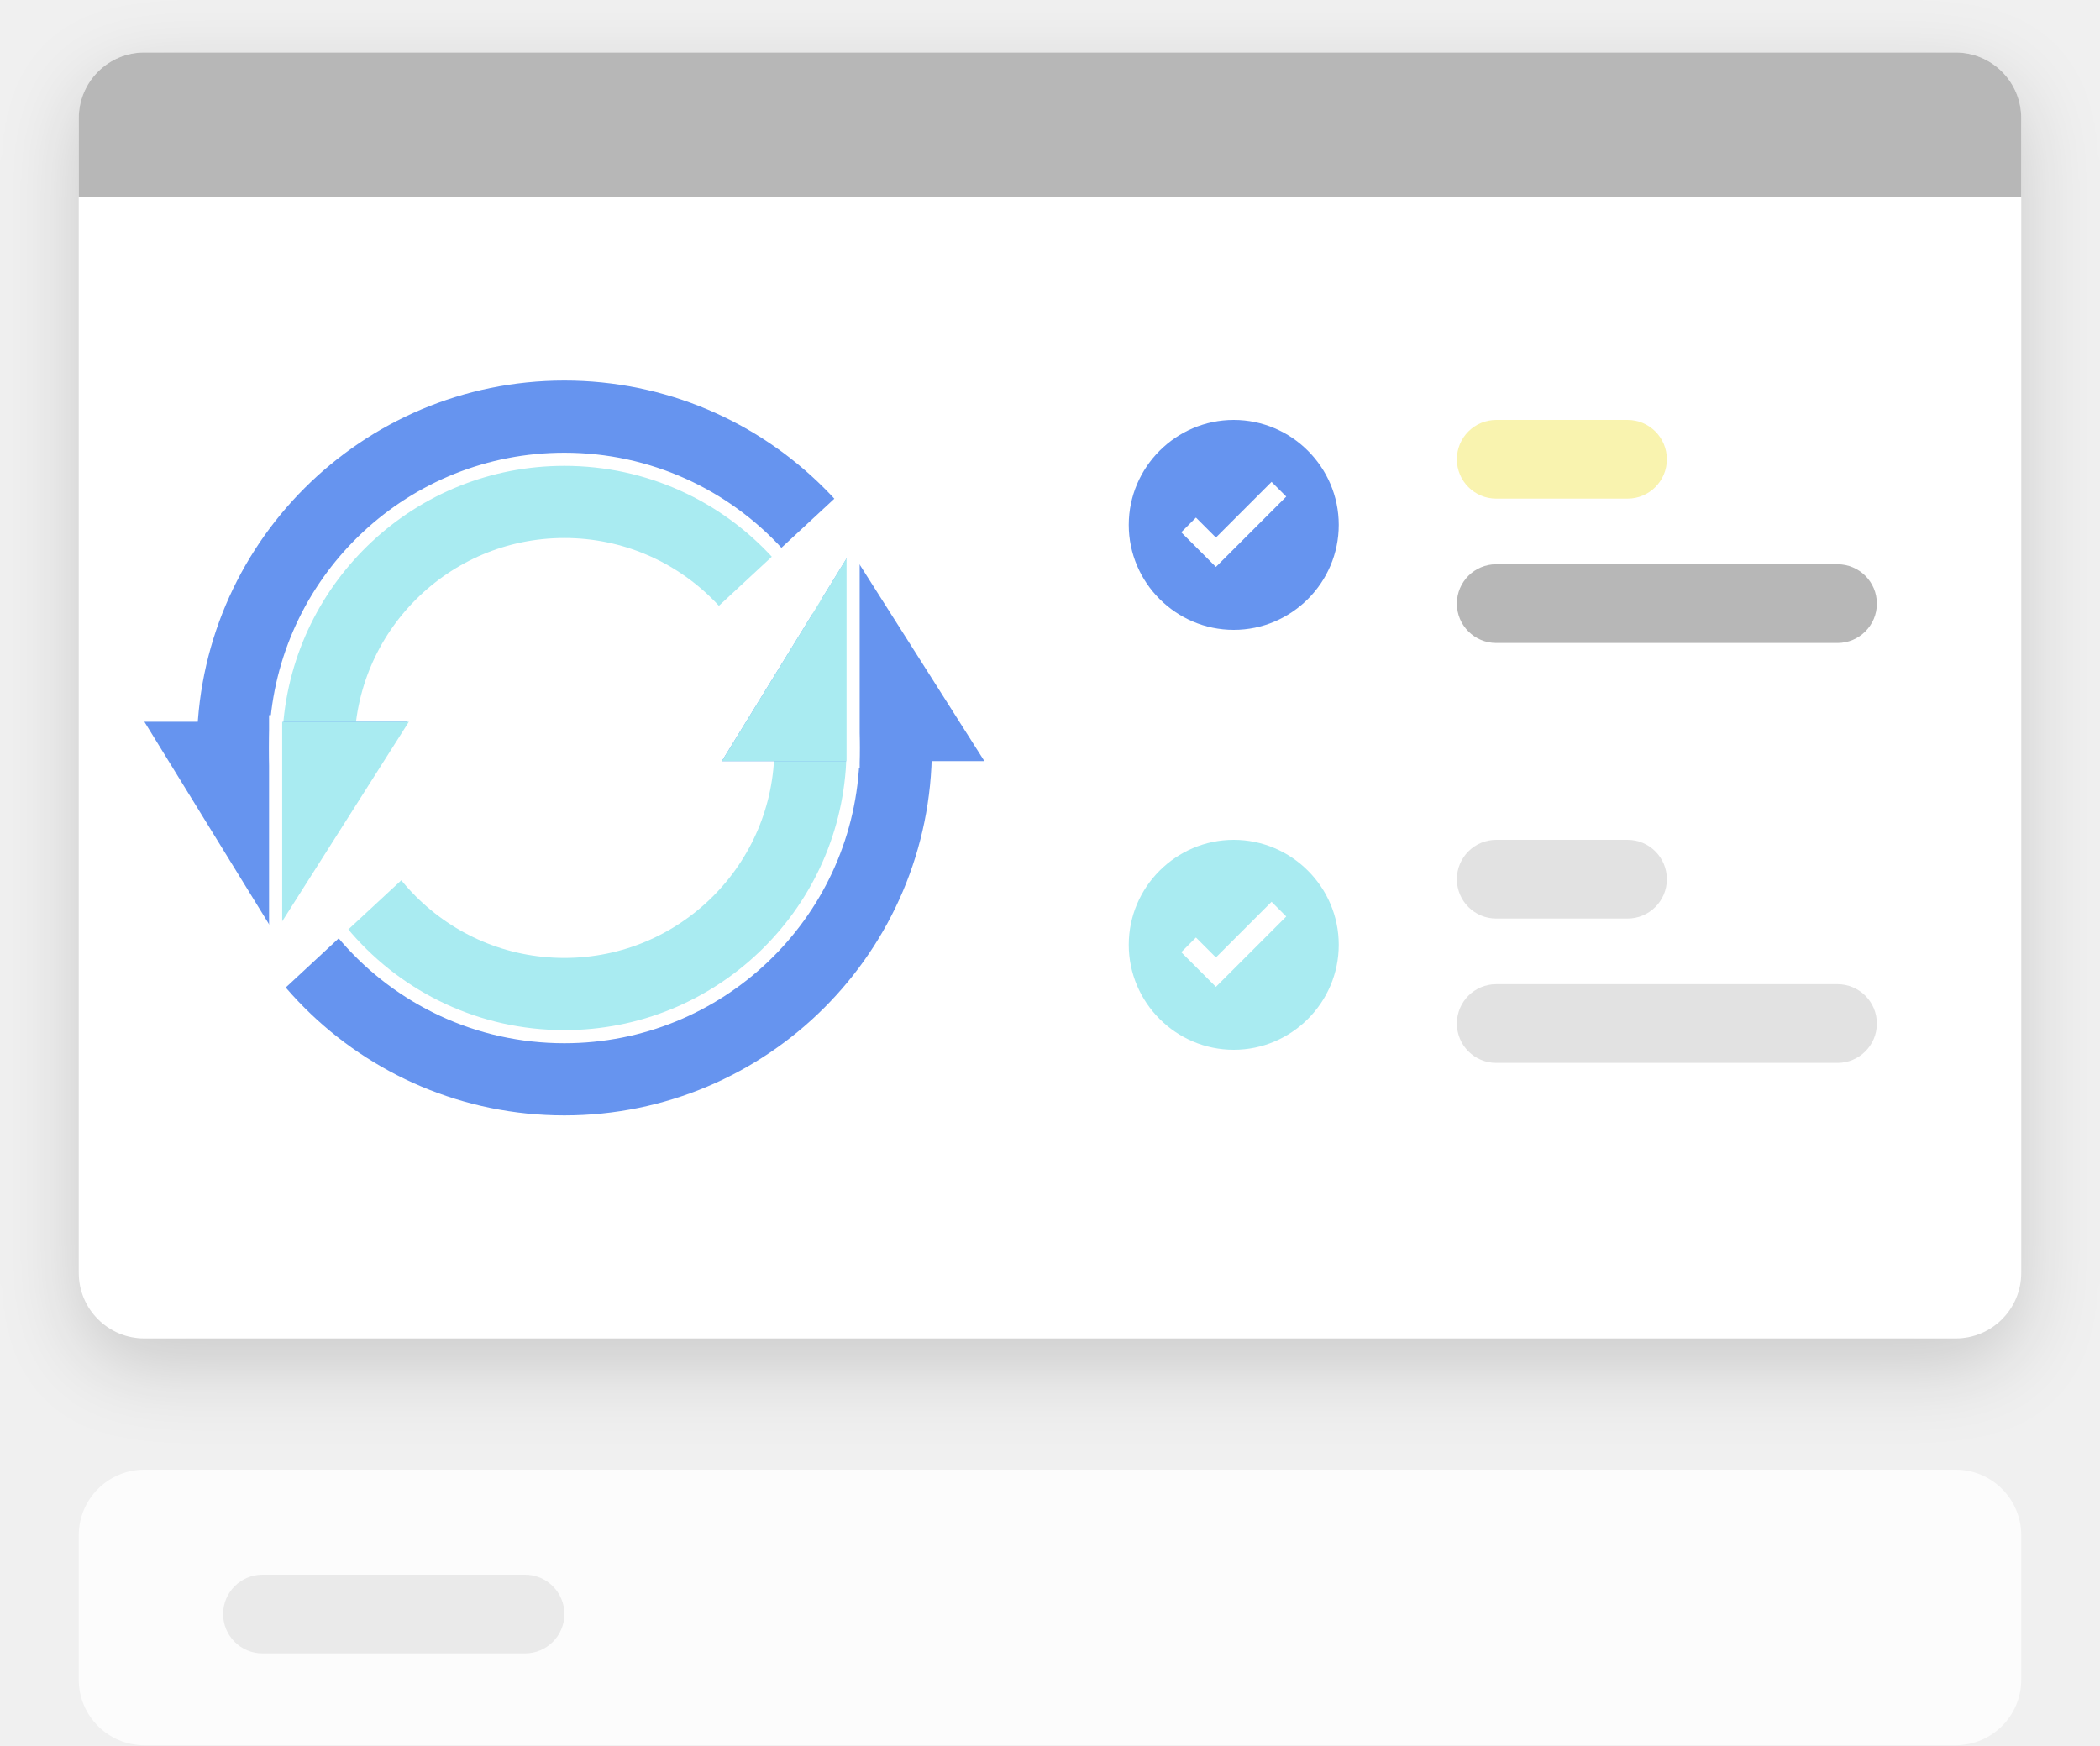
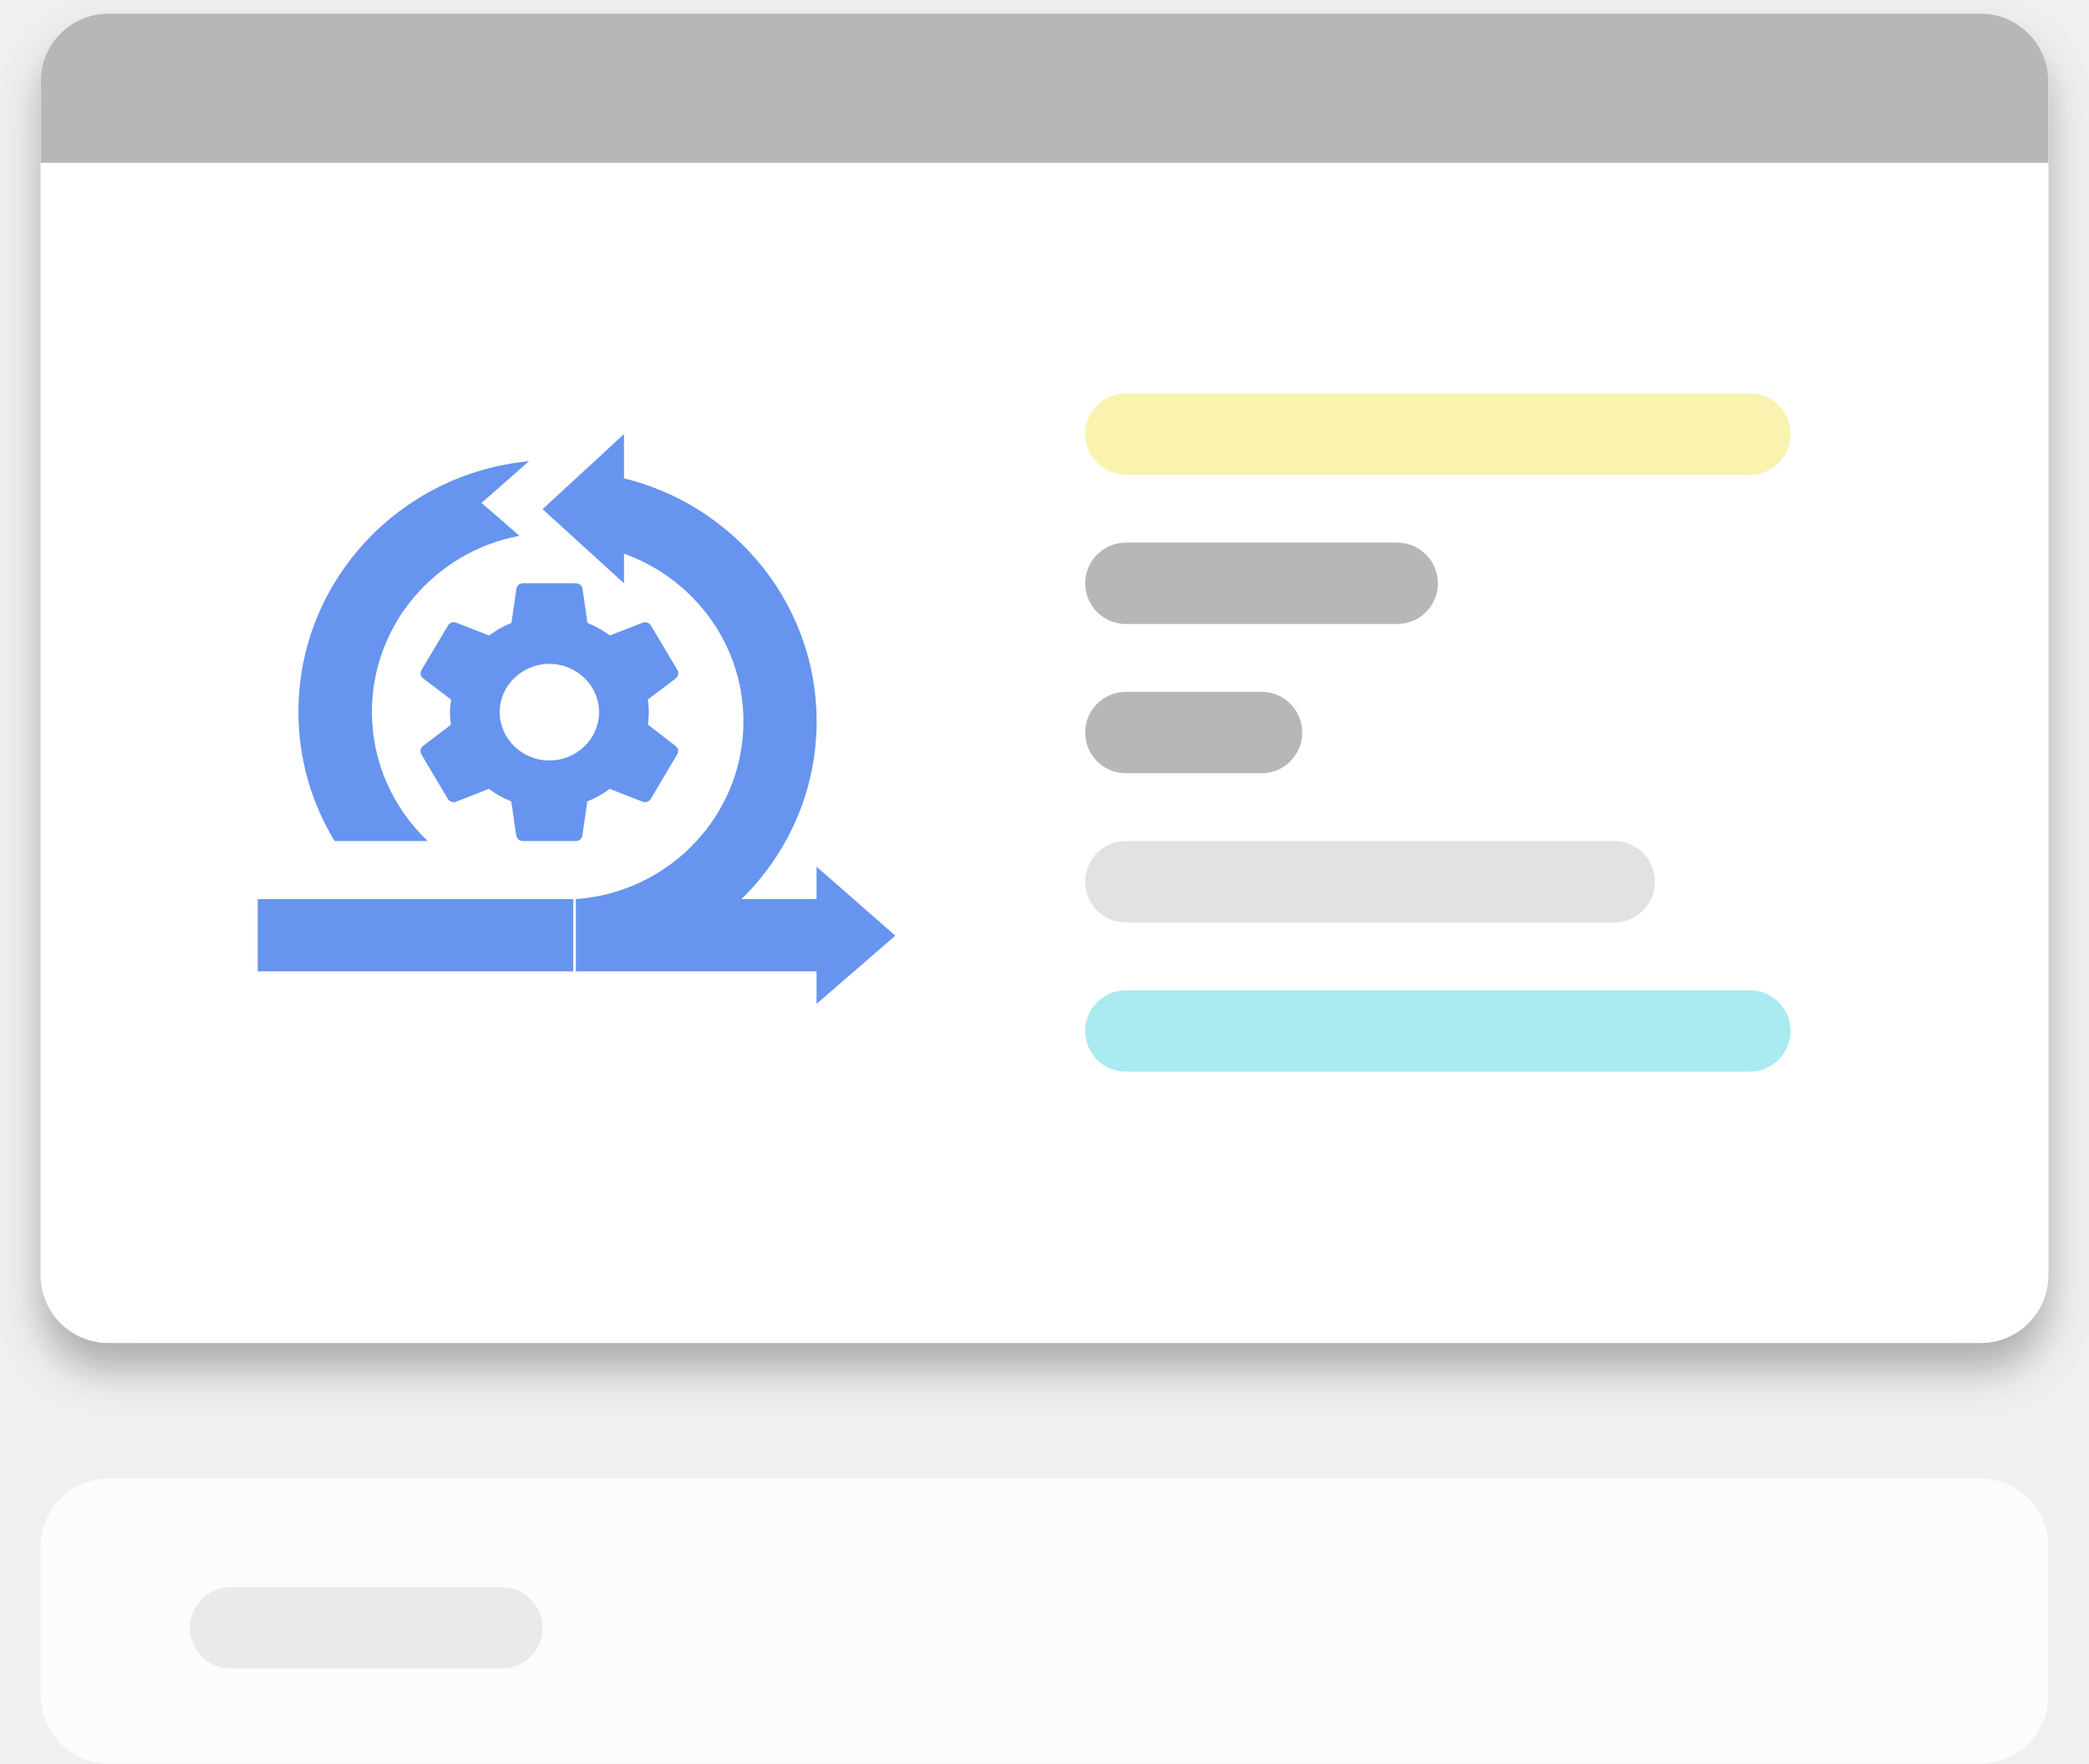
- <svg xmlns="http://www.w3.org/2000/svg" xmlns:xlink="http://www.w3.org/1999/xlink" width="160px" height="133px" viewBox="0 0 160 133" version="1.1">
+ <svg xmlns="http://www.w3.org/2000/svg" xmlns:xlink="http://www.w3.org/1999/xlink" width="154px" height="130px" viewBox="0 0 154 130" version="1.1">
  <defs>
    <rect id="path-1" x="0" y="0" width="148" height="98" rx="5" />
-     <filter x="-6.8%" y="-8.2%" width="113.5%" height="120.4%" filterUnits="objectBoundingBox" id="filter-2">
+     <filter x="-3.7%" y="-3.6%" width="107.4%" height="111.2%" filterUnits="objectBoundingBox" id="filter-2">
      <feOffset dx="0" dy="2" in="SourceAlpha" result="shadowOffsetOuter1" />
-       <feGaussianBlur stdDeviation="3" in="shadowOffsetOuter1" result="shadowBlurOuter1" />
-       <feColorMatrix values="0 0 0 0 0   0 0 0 0 0   0 0 0 0 0  0 0 0 0.16 0" type="matrix" in="shadowBlurOuter1" />
+       <feGaussianBlur stdDeviation="1.5" in="shadowOffsetOuter1" result="shadowBlurOuter1" />
+       <feColorMatrix values="0 0 0 0 0.079   0 0 0 0 0.082   0 0 0 0 0.102  0 0 0 0.308 0" type="matrix" in="shadowBlurOuter1" />
    </filter>
  </defs>
-   <g id="产品模块" stroke="none" stroke-width="1" fill="none" fill-rule="evenodd">
-     <g transform="translate(-257, -2732)" id="test-1">
-       <g transform="translate(263, 2736)">
-         <g>
-           <g id="Rectangle-4-Copy-16">
-             <use fill="black" fill-opacity="1" filter="url(#filter-2)" xlink:href="#path-1" />
-             <use fill="#FFFFFF" fill-rule="evenodd" xlink:href="#path-1" />
+   <g id="Page-1" stroke="none" stroke-width="1" fill="none" fill-rule="evenodd">
+     <g id="test-1" transform="translate(3, 1)">
+       <g id="Group">
+         <g id="Rectangle-4-Copy-16">
+           <g id="path-1-link" fill-rule="nonzero">
+             <g id="path-1">
+               <use fill="black" fill-opacity="1" filter="url(#filter-2)" xlink:href="#path-1" />
+               <use fill="#FFFFFF" fill-rule="evenodd" xlink:href="#path-1" />
+             </g>
          </g>
-           <path d="M5,0 L143,0 L143,0 C145.761,-5.07265313e-16 148,2.239 148,5 L148,11 L0,11 L0,5 L0,5 C-3.38176876e-16,2.239 2.239,5.07265313e-16 5,0 Z" id="Rectangle-4-Copy-20" fill="#B7B7B7" />
-           <rect id="Rectangle-4-Copy-21" fill-opacity="0.8" fill="#FFFFFF" x="0" y="108" width="148" height="21" rx="5" />
-           <rect id="Rectangle-6-Copy-11" fill-opacity="0.1" fill="#4A4A4A" x="11" y="116" width="26" height="6" rx="3" />
+           <g id="path-1-link" fill="#FFFFFF">
+             <rect id="path-1" x="0" y="0" width="148" height="98" rx="5" />
+           </g>
        </g>
-         <g id="Group-2" transform="translate(5, 28)">
-           <circle id="Oval-6" stroke="#6694EF" stroke-width="6" fill="#FFFFFF" cx="32" cy="25" r="25" />
-           <circle id="Oval-6" stroke="#A9EBF1" stroke-width="6" fill="#FFFFFF" cx="32" cy="25" r="19" />
-           <polygon id="Path-4" fill="#FFFFFF" points="31.847 23.697 0.019 23.697 6.963 46.786" />
-           <polygon id="Path-4" fill="#FFFFFF" transform="translate(47.91391, 13.54456) scale(-1, -1) translate(-47.91391, -13.54456) " points="63.828 2 32 2 38.943 25.089" />
-           <polygon id="Rectangle-9" fill="#6694EF" points="0 23 20 23 9.847 39" />
-           <polygon id="Rectangle-9-Copy" fill="#6694EF" transform="translate(54, 18) scale(1, -1) translate(-54, -18) " points="44 10 64 10 53.847 26" />
-           <path d="M32,47 C43.763,47 53.37,37.768 53.97,26.154 C53.99,25.772 54,25.387 54,25 C54,19.28 51.817,14.07 48.239,10.158 C44.217,5.759 38.431,3 32,3 C20.416,3 10.923,11.953 10.063,23.317 C10.021,23.873 10,24.434 10,25 C10,29.288 11.227,33.289 13.348,36.672 C13.967,37.659 14.663,38.594 15.426,39.468 C19.459,44.084 25.389,47 32,47 Z" id="Oval-7" stroke="#FFFFFF" />
-           <polygon id="Rectangle-9" fill="#A9EBF1" points="10.111 23 20.153 23 10 39" />
-           <polygon id="Rectangle-9-Copy-2" fill="#A9EBF1" transform="translate(49.02097, 17.98883) scale(-1, -1) translate(-49.02097, -17.98883) " points="44 9.978 54.042 9.978 44.191 26" />
-           <path d="M54,26 L54,8" id="Line-5" stroke="#FFFFFF" stroke-linecap="square" />
-           <path d="M10,41 L10,23" id="Line-5-Copy" stroke="#FFFFFF" stroke-linecap="square" />
-         </g>
-         <path d="M88,28 C83.6,28 80,31.6 80,36 C80,40.4 83.6,44 88,44 C92.4,44 96,40.4 96,36 C96,31.6 92.4,28 88,28 L88,28 Z M86.64,39.203 L84,36.563 L85.12,35.443 L86.64,36.963 L90.88,32.723 L92,33.843 L86.64,39.203 L86.64,39.203 Z" id="Shape-Copy" fill="#6694EF" />
-         <path d="M88,60 C83.6,60 80,63.6 80,68 C80,72.4 83.6,76 88,76 C92.4,76 96,72.4 96,68 C96,63.6 92.4,60 88,60 L88,60 Z M86.64,71.203 L84,68.563 L85.12,67.443 L86.64,68.963 L90.88,64.723 L92,65.843 L86.64,71.203 L86.64,71.203 Z" id="Shape-Copy-3" fill="#A9EBF1" />
-         <rect id="Rectangle-2-Copy-8" fill="#F9F3AF" x="105" y="28" width="16" height="6" rx="3" />
-         <rect id="Rectangle-2-Copy-10" fill="#E2E2E2" x="105" y="60" width="16" height="6" rx="3" />
-         <rect id="Rectangle-2-Copy-9" fill="#B7B7B7" x="105" y="39" width="32" height="6" rx="3" />
-         <rect id="Rectangle-2-Copy-11" fill="#E2E2E2" x="105" y="71" width="32" height="6" rx="3" />
+         <path d="M5,0 L143,0 C145.761,-5.07265313e-16 148,2.239 148,5 L148,11 L0,11 L0,5 C-3.38176876e-16,2.239 2.239,5.07265313e-16 5,0 Z" id="Rectangle-4-Copy-20" fill="#B7B7B7" fill-rule="nonzero" />
+         <rect id="Rectangle-4-Copy-21" fill-opacity="0.8" fill="#FFFFFF" fill-rule="nonzero" x="0" y="108" width="148" height="21" rx="5" />
+         <rect id="Rectangle-6-Copy-11" fill-opacity="0.1" fill="#4A4A4A" fill-rule="nonzero" x="11" y="116" width="26" height="6" rx="3" />
+       </g>
+       <rect id="Rectangle-2-Copy-8" fill="#F9F3AF" fill-rule="nonzero" x="77" y="28" width="52" height="6" rx="3" />
+       <rect id="Rectangle-2-Copy-10" fill="#B7B7B7" fill-rule="nonzero" x="77" y="50" width="16" height="6" rx="3" />
+       <rect id="Rectangle-2-Copy-10-Copy" fill="#A9EBF1" fill-rule="nonzero" x="77" y="72" width="52" height="6" rx="3" />
+       <rect id="Rectangle-2-Copy-9" fill="#B7B7B7" fill-rule="nonzero" x="77" y="39" width="26" height="6" rx="3" />
+       <rect id="Rectangle-2-Copy-11" fill="#E2E2E2" fill-rule="nonzero" x="77" y="61" width="42" height="6" rx="3" />
+       <g id="agile" transform="translate(16, 31)" fill="#6694EF" fill-rule="nonzero">
+         <path d="M41.197,34.281 L41.197,31.89 L47,36.976 L41.197,42 L41.197,39.609 L23.476,39.609 C23.406,39.612 23.336,39.616 23.266,39.618 L23.266,39.609 L23.262,39.609 L23.262,34.281 L1.77635684e-15,34.281 L1.77635684e-15,39.609 L23.452,39.609 L23.452,34.281 L23.262,34.281 L23.42,34.281 C30.33,33.811 35.807,28.114 35.807,21.177 C35.807,15.041 31.523,9.876 25.752,8.439 L25.752,3 C34.519,4.525 41.201,12.094 41.201,21.177 C41.201,26.296 39.079,30.935 35.657,34.281 L41.197,34.281 Z" id="Combined-Shape" />
+         <path d="M19.296,7.498 C13.111,8.654 8.418,14.033 8.418,20.476 C8.418,24.215 9.998,27.595 12.532,30 L5.667,30 C3.974,27.214 3,23.956 3,20.476 C3,10.836 10.476,2.892 20,2 L16.498,5.073 L19.296,7.498 Z" id="Combined-Shape" />
+         <polygon id="Path" transform="translate(24, 5.5) scale(-1, 1) translate(-24, -5.5) " points="21 0 21 11 27 5.534" />
+         <path d="M28.768,21.426 C28.804,21.129 28.829,20.821 28.829,20.5 C28.829,20.179 28.804,19.871 28.755,19.574 L30.82,18.006 C31.003,17.864 31.052,17.603 30.942,17.401 L28.988,14.111 C28.865,13.898 28.609,13.826 28.389,13.898 L25.958,14.848 C25.445,14.467 24.908,14.159 24.309,13.921 L23.943,11.404 C23.906,11.166 23.699,11 23.454,11 L19.546,11 C19.301,11 19.106,11.166 19.069,11.404 L18.703,13.921 C18.104,14.159 17.555,14.479 17.054,14.848 L14.623,13.898 C14.403,13.814 14.147,13.898 14.025,14.111 L12.07,17.401 C11.948,17.614 11.997,17.864 12.192,18.006 L14.257,19.574 C14.208,19.871 14.171,20.191 14.171,20.5 C14.171,20.809 14.196,21.129 14.245,21.426 L12.18,22.994 C11.997,23.136 11.948,23.398 12.058,23.599 L14.012,26.889 C14.135,27.102 14.391,27.174 14.611,27.102 L17.042,26.152 C17.555,26.532 18.092,26.841 18.691,27.079 L19.057,29.596 C19.106,29.834 19.301,30 19.546,30 L23.454,30 C23.699,30 23.906,29.834 23.931,29.596 L24.297,27.079 C24.896,26.841 25.445,26.521 25.946,26.152 L28.377,27.102 C28.597,27.186 28.853,27.102 28.975,26.889 L30.93,23.599 C31.052,23.386 31.003,23.136 30.808,22.994 L28.768,21.426 Z M21.5,24.062 C19.485,24.062 17.836,22.459 17.836,20.5 C17.836,18.541 19.485,16.938 21.5,16.938 C23.515,16.938 25.164,18.541 25.164,20.5 C25.164,22.459 23.515,24.062 21.5,24.062 Z" id="Shape" />
      </g>
    </g>
  </g>
</svg>
